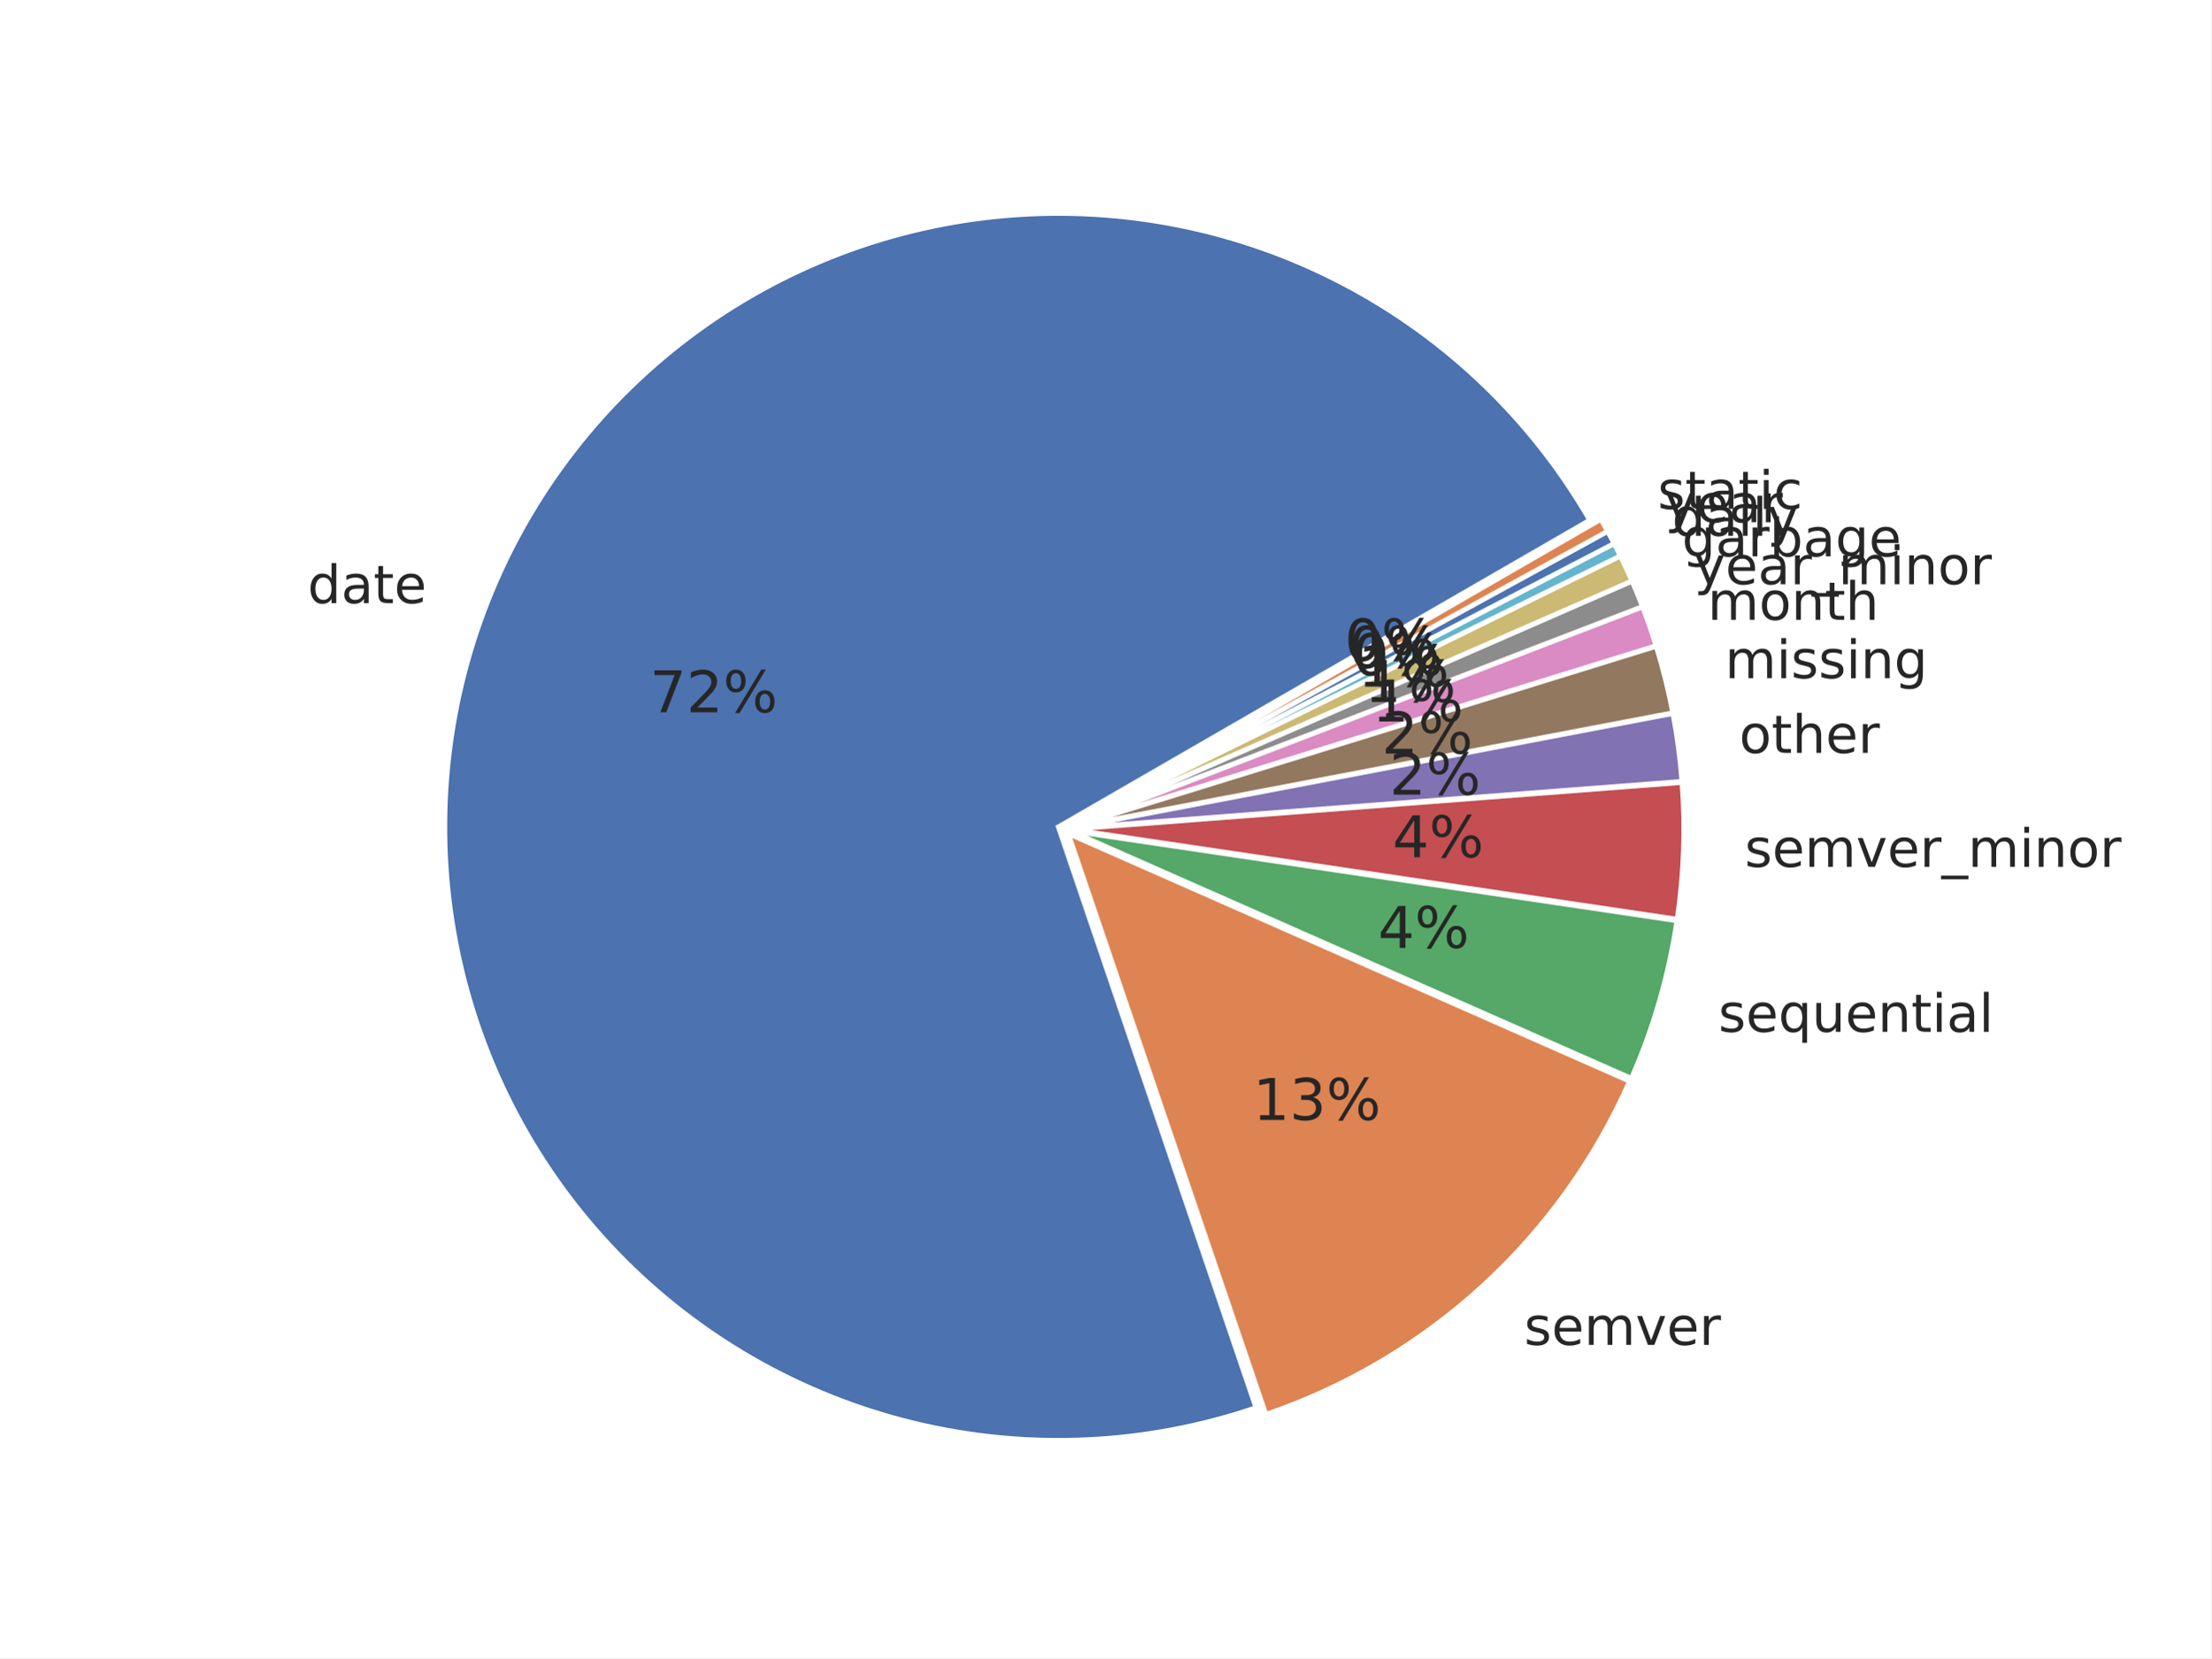
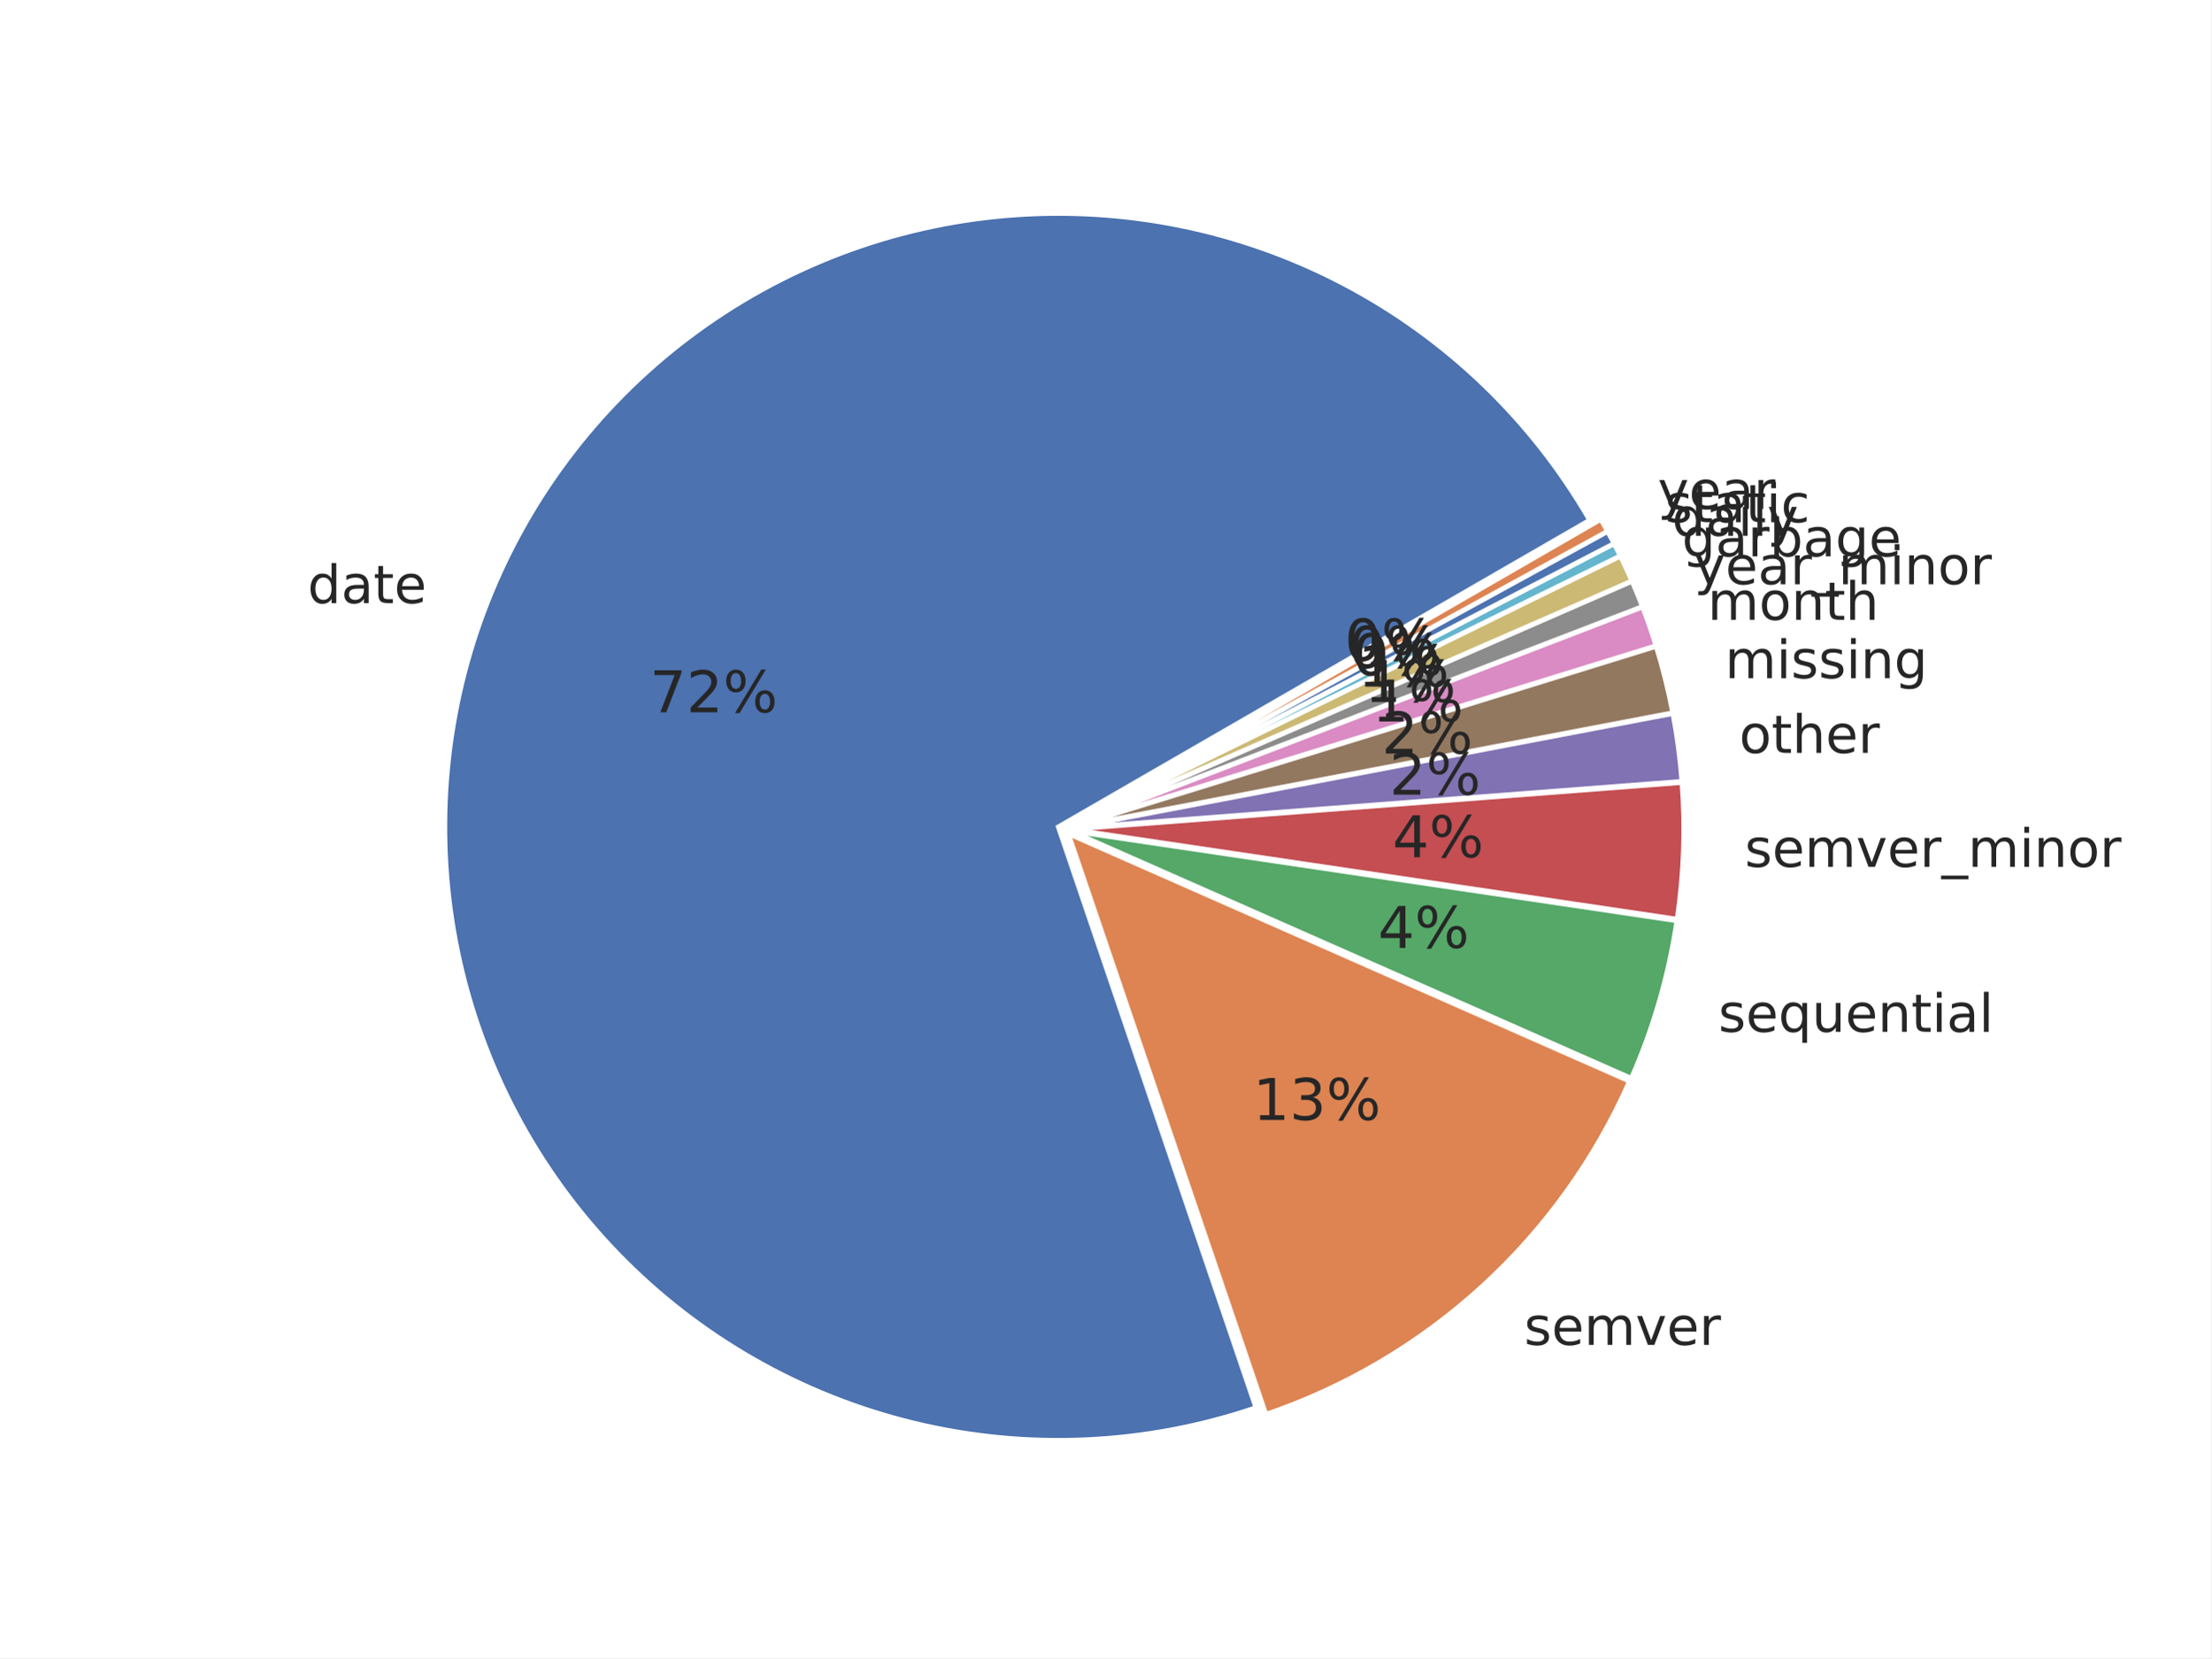
<svg xmlns="http://www.w3.org/2000/svg" xmlns:xlink="http://www.w3.org/1999/xlink" width="460.8pt" height="345.6pt" viewBox="0 0 460.8 345.6" version="1.1">
  <defs>
    <style type="text/css">*{stroke-linejoin: round; stroke-linecap: butt}</style>
  </defs>
  <g id="figure_1">
    <g id="patch_1">
      <path d="M 0 345.6  L 460.8 345.6  L 460.8 0  L 0 0  z " style="fill: #ffffff" />
    </g>
    <g id="axes_1">
      <g id="matplotlib.axis_1" />
      <g id="matplotlib.axis_2" />
      <g id="patch_2">
        <path d="M 331.304 108.414  C 319.192 87.436 301.364 70.324 279.907 59.082  C 258.45 47.84 234.234 42.924 210.091 44.908  C 185.949 46.891 162.86 55.695 143.526 70.289  C 124.191 84.883 109.396 104.675 100.871 127.349  C 92.346 150.023 90.437 174.66 95.368 198.376  C 100.298 222.093 111.868 243.928 128.723 261.326  C 145.579 278.724 167.036 290.979 190.585 296.658  C 214.133 302.337 238.818 301.21 261.751 293.407  L 220.563 172.35  z " style="fill: #4c72b0; stroke: #ffffff; stroke-linejoin: miter" />
      </g>
      <g id="patch_3">
        <path d="M 263.812 294.8  C 280.563 289.101 295.951 279.986 308.998 268.033  C 322.046 256.081 332.472 241.55 339.615 225.361  L 222.624 173.743  z " style="fill: #dd8452; stroke: #ffffff; stroke-linejoin: miter" />
      </g>
      <g id="patch_4">
        <path d="M 339.979 224.773  C 342.289 219.539 344.244 214.157 345.832 208.661  C 347.421 203.165 348.639 197.569 349.478 191.91  L 222.989 173.155  z " style="fill: #55a868; stroke: #ffffff; stroke-linejoin: miter" />
      </g>
      <g id="patch_5">
        <path d="M 349.527 191.601  C 350.226 186.886 350.661 182.135 350.83 177.371  C 350.999 172.608 350.901 167.838 350.537 163.086  L 223.038 172.845  z " style="fill: #c44e52; stroke: #ffffff; stroke-linejoin: miter" />
      </g>
      <g id="patch_6">
        <path d="M 350.527 162.872  C 350.345 160.496 350.097 158.126 349.782 155.764  C 349.468 153.401 349.088 151.049 348.642 148.708  L 223.028 172.631  z " style="fill: #8172b3; stroke: #ffffff; stroke-linejoin: miter" />
      </g>
      <g id="patch_7">
        <path d="M 348.615 148.568  C 348.169 146.227 347.658 143.899 347.082 141.587  C 346.506 139.275 345.866 136.979 345.162 134.702  L 223.001 172.491  z " style="fill: #937860; stroke: #ffffff; stroke-linejoin: miter" />
      </g>
      <g id="patch_8">
        <path d="M 345.129 134.593  C 344.707 133.227 344.261 131.868 343.793 130.518  C 343.325 129.167 342.835 127.824 342.322 126.489  L 222.968 172.381  z " style="fill: #da8bc3; stroke: #ffffff; stroke-linejoin: miter" />
      </g>
      <g id="patch_9">
        <path d="M 342.296 126.423  C 341.954 125.533 341.602 124.647 341.24 123.766  C 340.879 122.884 340.507 122.006 340.125 121.133  L 222.943 172.315  z " style="fill: #8c8c8c; stroke: #ffffff; stroke-linejoin: miter" />
      </g>
      <g id="patch_10">
        <path d="M 340.102 121.08  C 339.721 120.207 339.33 119.338 338.929 118.473  C 338.528 117.608 338.117 116.748 337.697 115.893  L 222.92 172.262  z " style="fill: #ccb974; stroke: #ffffff; stroke-linejoin: miter" />
      </g>
      <g id="patch_11">
        <path d="M 337.679 115.854  C 337.468 115.426 337.256 115 337.041 114.575  C 336.826 114.149 336.609 113.725 336.39 113.302  L 222.902 172.224  z " style="fill: #64b5cd; stroke: #ffffff; stroke-linejoin: miter" />
      </g>
      <g id="patch_12">
        <path d="M 336.376 113.277  C 336.157 112.854 335.935 112.432 335.711 112.012  C 335.486 111.591 335.26 111.172 335.031 110.754  L 222.888 172.198  z " style="fill: #4c72b0; stroke: #ffffff; stroke-linejoin: miter" />
      </g>
      <g id="patch_13">
        <path d="M 335.017 110.729  C 334.788 110.311 334.557 109.894 334.323 109.479  C 334.089 109.064 333.853 108.65 333.615 108.237  L 222.875 172.173  z " style="fill: #dd8452; stroke: #ffffff; stroke-linejoin: miter" />
      </g>
      <g id="text_1">
        <g style="fill: #262626" transform="translate(64.09716 125.7066) scale(0.11 -0.11)">
          <defs>
            <path id="DejaVuSans-47" d="M 2906 2969  L 2906 4863  L 3481 4863  L 3481 0  L 2906 0  L 2906 525  Q 2725 213 2448 61  Q 2172 -91 1784 -91  Q 1150 -91 751 415  Q 353 922 353 1747  Q 353 2572 751 3078  Q 1150 3584 1784 3584  Q 2172 3584 2448 3432  Q 2725 3281 2906 2969  z M 947 1747  Q 947 1113 1208 752  Q 1469 391 1925 391  Q 2381 391 2643 752  Q 2906 1113 2906 1747  Q 2906 2381 2643 2742  Q 2381 3103 1925 3103  Q 1469 3103 1208 2742  Q 947 2381 947 1747  z " transform="scale(0.015625)" />
            <path id="DejaVuSans-44" d="M 2194 1759  Q 1497 1759 1228 1600  Q 959 1441 959 1056  Q 959 750 1161 570  Q 1363 391 1709 391  Q 2188 391 2477 730  Q 2766 1069 2766 1631  L 2766 1759  L 2194 1759  z M 3341 1997  L 3341 0  L 2766 0  L 2766 531  Q 2569 213 2275 61  Q 1981 -91 1556 -91  Q 1019 -91 701 211  Q 384 513 384 1019  Q 384 1609 779 1909  Q 1175 2209 1959 2209  L 2766 2209  L 2766 2266  Q 2766 2663 2505 2880  Q 2244 3097 1772 3097  Q 1472 3097 1187 3025  Q 903 2953 641 2809  L 641 3341  Q 956 3463 1253 3523  Q 1550 3584 1831 3584  Q 2591 3584 2966 3190  Q 3341 2797 3341 1997  z " transform="scale(0.015625)" />
            <path id="DejaVuSans-57" d="M 1172 4494  L 1172 3500  L 2356 3500  L 2356 3053  L 1172 3053  L 1172 1153  Q 1172 725 1289 603  Q 1406 481 1766 481  L 2356 481  L 2356 0  L 1766 0  Q 1100 0 847 248  Q 594 497 594 1153  L 594 3053  L 172 3053  L 172 3500  L 594 3500  L 594 4494  L 1172 4494  z " transform="scale(0.015625)" />
            <path id="DejaVuSans-48" d="M 3597 1894  L 3597 1613  L 953 1613  Q 991 1019 1311 708  Q 1631 397 2203 397  Q 2534 397 2845 478  Q 3156 559 3463 722  L 3463 178  Q 3153 47 2828 -22  Q 2503 -91 2169 -91  Q 1331 -91 842 396  Q 353 884 353 1716  Q 353 2575 817 3079  Q 1281 3584 2069 3584  Q 2775 3584 3186 3129  Q 3597 2675 3597 1894  z M 3022 2063  Q 3016 2534 2758 2815  Q 2500 3097 2075 3097  Q 1594 3097 1305 2825  Q 1016 2553 972 2059  L 3022 2063  z " transform="scale(0.015625)" />
          </defs>
          <use xlink:href="#DejaVuSans-47" />
          <use xlink:href="#DejaVuSans-44" transform="translate(63.48438 0)" />
          <use xlink:href="#DejaVuSans-57" transform="translate(124.7656 0)" />
          <use xlink:href="#DejaVuSans-48" transform="translate(163.9688 0)" />
        </g>
      </g>
      <g id="text_2">
        <g style="fill: #262626" transform="translate(317.6358 280.3199) scale(0.11 -0.11)">
          <defs>
            <path id="DejaVuSans-56" d="M 2834 3397  L 2834 2853  Q 2591 2978 2328 3040  Q 2066 3103 1784 3103  Q 1356 3103 1142 2972  Q 928 2841 928 2578  Q 928 2378 1081 2264  Q 1234 2150 1697 2047  L 1894 2003  Q 2506 1872 2764 1633  Q 3022 1394 3022 966  Q 3022 478 2636 193  Q 2250 -91 1575 -91  Q 1294 -91 989 -36  Q 684 19 347 128  L 347 722  Q 666 556 975 473  Q 1284 391 1588 391  Q 1994 391 2212 530  Q 2431 669 2431 922  Q 2431 1156 2273 1281  Q 2116 1406 1581 1522  L 1381 1569  Q 847 1681 609 1914  Q 372 2147 372 2553  Q 372 3047 722 3315  Q 1072 3584 1716 3584  Q 2034 3584 2315 3537  Q 2597 3491 2834 3397  z " transform="scale(0.015625)" />
            <path id="DejaVuSans-50" d="M 3328 2828  Q 3544 3216 3844 3400  Q 4144 3584 4550 3584  Q 5097 3584 5394 3201  Q 5691 2819 5691 2113  L 5691 0  L 5113 0  L 5113 2094  Q 5113 2597 4934 2840  Q 4756 3084 4391 3084  Q 3944 3084 3684 2787  Q 3425 2491 3425 1978  L 3425 0  L 2847 0  L 2847 2094  Q 2847 2600 2669 2842  Q 2491 3084 2119 3084  Q 1678 3084 1418 2786  Q 1159 2488 1159 1978  L 1159 0  L 581 0  L 581 3500  L 1159 3500  L 1159 2956  Q 1356 3278 1631 3431  Q 1906 3584 2284 3584  Q 2666 3584 2933 3390  Q 3200 3197 3328 2828  z " transform="scale(0.015625)" />
            <path id="DejaVuSans-59" d="M 191 3500  L 800 3500  L 1894 563  L 2988 3500  L 3597 3500  L 2284 0  L 1503 0  L 191 3500  z " transform="scale(0.015625)" />
            <path id="DejaVuSans-55" d="M 2631 2963  Q 2534 3019 2420 3045  Q 2306 3072 2169 3072  Q 1681 3072 1420 2755  Q 1159 2438 1159 1844  L 1159 0  L 581 0  L 581 3500  L 1159 3500  L 1159 2956  Q 1341 3275 1631 3429  Q 1922 3584 2338 3584  Q 2397 3584 2469 3576  Q 2541 3569 2628 3553  L 2631 2963  z " transform="scale(0.015625)" />
          </defs>
          <use xlink:href="#DejaVuSans-56" />
          <use xlink:href="#DejaVuSans-48" transform="translate(52.09375 0)" />
          <use xlink:href="#DejaVuSans-50" transform="translate(113.625 0)" />
          <use xlink:href="#DejaVuSans-59" transform="translate(211.0312 0)" />
          <use xlink:href="#DejaVuSans-48" transform="translate(270.2188 0)" />
          <use xlink:href="#DejaVuSans-55" transform="translate(331.75 0)" />
        </g>
      </g>
      <g id="text_3">
        <g style="fill: #262626" transform="translate(358.1167 215.0693) scale(0.11 -0.11)">
          <defs>
            <path id="DejaVuSans-54" d="M 947 1747  Q 947 1113 1208 752  Q 1469 391 1925 391  Q 2381 391 2643 752  Q 2906 1113 2906 1747  Q 2906 2381 2643 2742  Q 2381 3103 1925 3103  Q 1469 3103 1208 2742  Q 947 2381 947 1747  z M 2906 525  Q 2725 213 2448 61  Q 2172 -91 1784 -91  Q 1150 -91 751 415  Q 353 922 353 1747  Q 353 2572 751 3078  Q 1150 3584 1784 3584  Q 2172 3584 2448 3432  Q 2725 3281 2906 2969  L 2906 3500  L 3481 3500  L 3481 -1331  L 2906 -1331  L 2906 525  z " transform="scale(0.015625)" />
            <path id="DejaVuSans-58" d="M 544 1381  L 544 3500  L 1119 3500  L 1119 1403  Q 1119 906 1312 657  Q 1506 409 1894 409  Q 2359 409 2629 706  Q 2900 1003 2900 1516  L 2900 3500  L 3475 3500  L 3475 0  L 2900 0  L 2900 538  Q 2691 219 2414 64  Q 2138 -91 1772 -91  Q 1169 -91 856 284  Q 544 659 544 1381  z M 1991 3584  L 1991 3584  z " transform="scale(0.015625)" />
            <path id="DejaVuSans-51" d="M 3513 2113  L 3513 0  L 2938 0  L 2938 2094  Q 2938 2591 2744 2837  Q 2550 3084 2163 3084  Q 1697 3084 1428 2787  Q 1159 2491 1159 1978  L 1159 0  L 581 0  L 581 3500  L 1159 3500  L 1159 2956  Q 1366 3272 1645 3428  Q 1925 3584 2291 3584  Q 2894 3584 3203 3211  Q 3513 2838 3513 2113  z " transform="scale(0.015625)" />
            <path id="DejaVuSans-4c" d="M 603 3500  L 1178 3500  L 1178 0  L 603 0  L 603 3500  z M 603 4863  L 1178 4863  L 1178 4134  L 603 4134  L 603 4863  z " transform="scale(0.015625)" />
            <path id="DejaVuSans-4f" d="M 603 4863  L 1178 4863  L 1178 0  L 603 0  L 603 4863  z " transform="scale(0.015625)" />
          </defs>
          <use xlink:href="#DejaVuSans-56" />
          <use xlink:href="#DejaVuSans-48" transform="translate(52.09375 0)" />
          <use xlink:href="#DejaVuSans-54" transform="translate(113.625 0)" />
          <use xlink:href="#DejaVuSans-58" transform="translate(177.1094 0)" />
          <use xlink:href="#DejaVuSans-48" transform="translate(240.4844 0)" />
          <use xlink:href="#DejaVuSans-51" transform="translate(302.0156 0)" />
          <use xlink:href="#DejaVuSans-57" transform="translate(365.3906 0)" />
          <use xlink:href="#DejaVuSans-4c" transform="translate(404.5938 0)" />
          <use xlink:href="#DejaVuSans-44" transform="translate(432.375 0)" />
          <use xlink:href="#DejaVuSans-4f" transform="translate(493.6562 0)" />
        </g>
      </g>
      <g id="text_4">
        <g style="fill: #262626" transform="translate(363.6091 180.6819) scale(0.11 -0.11)">
          <defs>
            <path id="DejaVuSans-42" d="M 3263 -1063  L 3263 -1509  L -63 -1509  L -63 -1063  L 3263 -1063  z " transform="scale(0.015625)" />
            <path id="DejaVuSans-52" d="M 1959 3097  Q 1497 3097 1228 2736  Q 959 2375 959 1747  Q 959 1119 1226 758  Q 1494 397 1959 397  Q 2419 397 2687 759  Q 2956 1122 2956 1747  Q 2956 2369 2687 2733  Q 2419 3097 1959 3097  z M 1959 3584  Q 2709 3584 3137 3096  Q 3566 2609 3566 1747  Q 3566 888 3137 398  Q 2709 -91 1959 -91  Q 1206 -91 779 398  Q 353 888 353 1747  Q 353 2609 779 3096  Q 1206 3584 1959 3584  z " transform="scale(0.015625)" />
          </defs>
          <use xlink:href="#DejaVuSans-56" />
          <use xlink:href="#DejaVuSans-48" transform="translate(52.09375 0)" />
          <use xlink:href="#DejaVuSans-50" transform="translate(113.625 0)" />
          <use xlink:href="#DejaVuSans-59" transform="translate(211.0312 0)" />
          <use xlink:href="#DejaVuSans-48" transform="translate(270.2188 0)" />
          <use xlink:href="#DejaVuSans-55" transform="translate(331.75 0)" />
          <use xlink:href="#DejaVuSans-42" transform="translate(372.8594 0)" />
          <use xlink:href="#DejaVuSans-50" transform="translate(422.8594 0)" />
          <use xlink:href="#DejaVuSans-4c" transform="translate(520.2656 0)" />
          <use xlink:href="#DejaVuSans-51" transform="translate(548.0469 0)" />
          <use xlink:href="#DejaVuSans-52" transform="translate(611.4219 0)" />
          <use xlink:href="#DejaVuSans-55" transform="translate(672.6094 0)" />
        </g>
      </g>
      <g id="text_5">
        <g style="fill: #262626" transform="translate(362.4577 156.9346) scale(0.11 -0.11)">
          <defs>
            <path id="DejaVuSans-4b" d="M 3513 2113  L 3513 0  L 2938 0  L 2938 2094  Q 2938 2591 2744 2837  Q 2550 3084 2163 3084  Q 1697 3084 1428 2787  Q 1159 2491 1159 1978  L 1159 0  L 581 0  L 581 4863  L 1159 4863  L 1159 2956  Q 1366 3272 1645 3428  Q 1925 3584 2291 3584  Q 2894 3584 3203 3211  Q 3513 2838 3513 2113  z " transform="scale(0.015625)" />
          </defs>
          <use xlink:href="#DejaVuSans-52" />
          <use xlink:href="#DejaVuSans-57" transform="translate(61.1875 0)" />
          <use xlink:href="#DejaVuSans-4b" transform="translate(100.3906 0)" />
          <use xlink:href="#DejaVuSans-48" transform="translate(163.7656 0)" />
          <use xlink:href="#DejaVuSans-55" transform="translate(225.2969 0)" />
        </g>
      </g>
      <g id="text_6">
        <g style="fill: #262626" transform="translate(359.4904 141.3542) scale(0.11 -0.11)">
          <defs>
            <path id="DejaVuSans-4a" d="M 2906 1791  Q 2906 2416 2648 2759  Q 2391 3103 1925 3103  Q 1463 3103 1205 2759  Q 947 2416 947 1791  Q 947 1169 1205 825  Q 1463 481 1925 481  Q 2391 481 2648 825  Q 2906 1169 2906 1791  z M 3481 434  Q 3481 -459 3084 -895  Q 2688 -1331 1869 -1331  Q 1566 -1331 1297 -1286  Q 1028 -1241 775 -1147  L 775 -588  Q 1028 -725 1275 -790  Q 1522 -856 1778 -856  Q 2344 -856 2625 -561  Q 2906 -266 2906 331  L 2906 616  Q 2728 306 2450 153  Q 2172 0 1784 0  Q 1141 0 747 490  Q 353 981 353 1791  Q 353 2603 747 3093  Q 1141 3584 1784 3584  Q 2172 3584 2450 3431  Q 2728 3278 2906 2969  L 2906 3500  L 3481 3500  L 3481 434  z " transform="scale(0.015625)" />
          </defs>
          <use xlink:href="#DejaVuSans-50" />
          <use xlink:href="#DejaVuSans-4c" transform="translate(97.40625 0)" />
          <use xlink:href="#DejaVuSans-56" transform="translate(125.1875 0)" />
          <use xlink:href="#DejaVuSans-56" transform="translate(177.2812 0)" />
          <use xlink:href="#DejaVuSans-4c" transform="translate(229.375 0)" />
          <use xlink:href="#DejaVuSans-51" transform="translate(257.1562 0)" />
          <use xlink:href="#DejaVuSans-4a" transform="translate(320.5312 0)" />
        </g>
      </g>
      <g id="text_7">
        <g style="fill: #262626" transform="translate(355.8759 129.1891) scale(0.11 -0.11)">
          <use xlink:href="#DejaVuSans-50" />
          <use xlink:href="#DejaVuSans-52" transform="translate(97.40625 0)" />
          <use xlink:href="#DejaVuSans-51" transform="translate(158.5938 0)" />
          <use xlink:href="#DejaVuSans-57" transform="translate(221.9688 0)" />
          <use xlink:href="#DejaVuSans-4b" transform="translate(261.1719 0)" />
        </g>
      </g>
      <g id="text_8">
        <g style="fill: #262626" transform="translate(353.0701 121.7685) scale(0.11 -0.11)">
          <defs>
            <path id="DejaVuSans-5c" d="M 2059 -325  Q 1816 -950 1584 -1140  Q 1353 -1331 966 -1331  L 506 -1331  L 506 -850  L 844 -850  Q 1081 -850 1212 -737  Q 1344 -625 1503 -206  L 1606 56  L 191 3500  L 800 3500  L 1894 763  L 2988 3500  L 3597 3500  L 2059 -325  z " transform="scale(0.015625)" />
          </defs>
          <use xlink:href="#DejaVuSans-5c" />
          <use xlink:href="#DejaVuSans-48" transform="translate(59.1875 0)" />
          <use xlink:href="#DejaVuSans-44" transform="translate(120.7188 0)" />
          <use xlink:href="#DejaVuSans-55" transform="translate(182 0)" />
          <use xlink:href="#DejaVuSans-42" transform="translate(223.1094 0)" />
          <use xlink:href="#DejaVuSans-50" transform="translate(273.1094 0)" />
          <use xlink:href="#DejaVuSans-4c" transform="translate(370.5156 0)" />
          <use xlink:href="#DejaVuSans-51" transform="translate(398.2969 0)" />
          <use xlink:href="#DejaVuSans-52" transform="translate(461.6719 0)" />
          <use xlink:href="#DejaVuSans-55" transform="translate(522.8594 0)" />
        </g>
      </g>
      <g id="text_9">
        <g style="fill: #262626" transform="translate(350.5297 115.9521) scale(0.11 -0.11)">
          <defs>
            <path id="DejaVuSans-45" d="M 3116 1747  Q 3116 2381 2855 2742  Q 2594 3103 2138 3103  Q 1681 3103 1420 2742  Q 1159 2381 1159 1747  Q 1159 1113 1420 752  Q 1681 391 2138 391  Q 2594 391 2855 752  Q 3116 1113 3116 1747  z M 1159 2969  Q 1341 3281 1617 3432  Q 1894 3584 2278 3584  Q 2916 3584 3314 3078  Q 3713 2572 3713 1747  Q 3713 922 3314 415  Q 2916 -91 2278 -91  Q 1894 -91 1617 61  Q 1341 213 1159 525  L 1159 0  L 581 0  L 581 4863  L 1159 4863  L 1159 2969  z " transform="scale(0.015625)" />
          </defs>
          <use xlink:href="#DejaVuSans-4a" />
          <use xlink:href="#DejaVuSans-44" transform="translate(63.48438 0)" />
          <use xlink:href="#DejaVuSans-55" transform="translate(124.7656 0)" />
          <use xlink:href="#DejaVuSans-45" transform="translate(165.875 0)" />
          <use xlink:href="#DejaVuSans-44" transform="translate(229.3594 0)" />
          <use xlink:href="#DejaVuSans-4a" transform="translate(290.6406 0)" />
          <use xlink:href="#DejaVuSans-48" transform="translate(354.125 0)" />
        </g>
      </g>
      <g id="text_10">
        <g style="fill: #262626" transform="translate(348.4551 111.6675) scale(0.11 -0.11)">
          <use xlink:href="#DejaVuSans-47" />
          <use xlink:href="#DejaVuSans-44" transform="translate(63.48438 0)" />
          <use xlink:href="#DejaVuSans-4c" transform="translate(124.7656 0)" />
          <use xlink:href="#DejaVuSans-4f" transform="translate(152.5469 0)" />
          <use xlink:href="#DejaVuSans-5c" transform="translate(180.3281 0)" />
        </g>
      </g>
      <g id="text_11">
-         <g style="fill: #262626" transform="translate(346.9927 108.8504) scale(0.11 -0.11)">
-           <use xlink:href="#DejaVuSans-5c" />
-           <use xlink:href="#DejaVuSans-48" transform="translate(59.1875 0)" />
-           <use xlink:href="#DejaVuSans-44" transform="translate(120.7188 0)" />
-           <use xlink:href="#DejaVuSans-55" transform="translate(182 0)" />
-         </g>
-       </g>
-       <g id="text_12">
-         <g style="fill: #262626" transform="translate(345.4677 106.0676) scale(0.11 -0.11)">
+         <g style="fill: #262626" transform="translate(346.9927 108.8508) scale(0.11 -0.11)">
          <defs>
            <path id="DejaVuSans-46" d="M 3122 3366  L 3122 2828  Q 2878 2963 2633 3030  Q 2388 3097 2138 3097  Q 1578 3097 1268 2742  Q 959 2388 959 1747  Q 959 1106 1268 751  Q 1578 397 2138 397  Q 2388 397 2633 464  Q 2878 531 3122 666  L 3122 134  Q 2881 22 2623 -34  Q 2366 -91 2075 -91  Q 1284 -91 818 406  Q 353 903 353 1747  Q 353 2603 823 3093  Q 1294 3584 2113 3584  Q 2378 3584 2631 3529  Q 2884 3475 3122 3366  z " transform="scale(0.015625)" />
          </defs>
          <use xlink:href="#DejaVuSans-56" />
          <use xlink:href="#DejaVuSans-57" transform="translate(52.09375 0)" />
          <use xlink:href="#DejaVuSans-44" transform="translate(91.29688 0)" />
          <use xlink:href="#DejaVuSans-57" transform="translate(152.5781 0)" />
          <use xlink:href="#DejaVuSans-4c" transform="translate(191.7812 0)" />
          <use xlink:href="#DejaVuSans-46" transform="translate(219.5625 0)" />
        </g>
      </g>
+       <g id="text_12">
+         <g style="fill: #262626" transform="translate(345.4677 106.0671) scale(0.11 -0.11)">
+           <use xlink:href="#DejaVuSans-5c" />
+           <use xlink:href="#DejaVuSans-48" transform="translate(59.1875 0)" />
+           <use xlink:href="#DejaVuSans-44" transform="translate(120.7188 0)" />
+           <use xlink:href="#DejaVuSans-55" transform="translate(182 0)" />
+         </g>
+       </g>
      <g id="text_13">
        <g style="fill: #262626" transform="translate(135.4122 148.4665) scale(0.12 -0.12)">
          <defs>
            <path id="DejaVuSans-1a" d="M 525 4666  L 3525 4666  L 3525 4397  L 1831 0  L 1172 0  L 2766 4134  L 525 4134  L 525 4666  z " transform="scale(0.015625)" />
            <path id="DejaVuSans-15" d="M 1228 531  L 3431 531  L 3431 0  L 469 0  L 469 531  Q 828 903 1448 1529  Q 2069 2156 2228 2338  Q 2531 2678 2651 2914  Q 2772 3150 2772 3378  Q 2772 3750 2511 3984  Q 2250 4219 1831 4219  Q 1534 4219 1204 4116  Q 875 4013 500 3803  L 500 4441  Q 881 4594 1212 4672  Q 1544 4750 1819 4750  Q 2544 4750 2975 4387  Q 3406 4025 3406 3419  Q 3406 3131 3298 2873  Q 3191 2616 2906 2266  Q 2828 2175 2409 1742  Q 1991 1309 1228 531  z " transform="scale(0.015625)" />
            <path id="DejaVuSans-8" d="M 4653 2053  Q 4381 2053 4226 1822  Q 4072 1591 4072 1178  Q 4072 772 4226 539  Q 4381 306 4653 306  Q 4919 306 5073 539  Q 5228 772 5228 1178  Q 5228 1588 5073 1820  Q 4919 2053 4653 2053  z M 4653 2450  Q 5147 2450 5437 2106  Q 5728 1763 5728 1178  Q 5728 594 5436 251  Q 5144 -91 4653 -91  Q 4153 -91 3862 251  Q 3572 594 3572 1178  Q 3572 1766 3864 2108  Q 4156 2450 4653 2450  z M 1428 4353  Q 1159 4353 1004 4120  Q 850 3888 850 3481  Q 850 3069 1003 2837  Q 1156 2606 1428 2606  Q 1700 2606 1854 2837  Q 2009 3069 2009 3481  Q 2009 3884 1853 4118  Q 1697 4353 1428 4353  z M 4250 4750  L 4750 4750  L 1831 -91  L 1331 -91  L 4250 4750  z M 1428 4750  Q 1922 4750 2215 4408  Q 2509 4066 2509 3481  Q 2509 2891 2217 2550  Q 1925 2209 1428 2209  Q 931 2209 642 2551  Q 353 2894 353 3481  Q 353 4063 643 4406  Q 934 4750 1428 4750  z " transform="scale(0.015625)" />
          </defs>
          <use xlink:href="#DejaVuSans-1a" />
          <use xlink:href="#DejaVuSans-15" transform="translate(63.625 0)" />
          <use xlink:href="#DejaVuSans-8" transform="translate(127.25 0)" />
        </g>
      </g>
      <g id="text_14">
        <g style="fill: #262626" transform="translate(261.1126 233.4344) scale(0.12 -0.12)">
          <defs>
            <path id="DejaVuSans-14" d="M 794 531  L 1825 531  L 1825 4091  L 703 3866  L 703 4441  L 1819 4666  L 2450 4666  L 2450 531  L 3481 531  L 3481 0  L 794 0  L 794 531  z " transform="scale(0.015625)" />
            <path id="DejaVuSans-16" d="M 2597 2516  Q 3050 2419 3304 2112  Q 3559 1806 3559 1356  Q 3559 666 3084 287  Q 2609 -91 1734 -91  Q 1441 -91 1130 -33  Q 819 25 488 141  L 488 750  Q 750 597 1062 519  Q 1375 441 1716 441  Q 2309 441 2620 675  Q 2931 909 2931 1356  Q 2931 1769 2642 2001  Q 2353 2234 1838 2234  L 1294 2234  L 1294 2753  L 1863 2753  Q 2328 2753 2575 2939  Q 2822 3125 2822 3475  Q 2822 3834 2567 4026  Q 2313 4219 1838 4219  Q 1578 4219 1281 4162  Q 984 4106 628 3988  L 628 4550  Q 988 4650 1302 4700  Q 1616 4750 1894 4750  Q 2613 4750 3031 4423  Q 3450 4097 3450 3541  Q 3450 3153 3228 2886  Q 3006 2619 2597 2516  z " transform="scale(0.015625)" />
          </defs>
          <use xlink:href="#DejaVuSans-14" />
          <use xlink:href="#DejaVuSans-16" transform="translate(63.625 0)" />
          <use xlink:href="#DejaVuSans-8" transform="translate(127.25 0)" />
        </g>
      </g>
      <g id="text_15">
        <g style="fill: #262626" transform="translate(287.1764 197.5757) scale(0.12 -0.12)">
          <defs>
            <path id="DejaVuSans-17" d="M 2419 4116  L 825 1625  L 2419 1625  L 2419 4116  z M 2253 4666  L 3047 4666  L 3047 1625  L 3713 1625  L 3713 1100  L 3047 1100  L 3047 0  L 2419 0  L 2419 1100  L 313 1100  L 313 1709  L 2253 4666  z " transform="scale(0.015625)" />
          </defs>
          <use xlink:href="#DejaVuSans-17" />
          <use xlink:href="#DejaVuSans-8" transform="translate(63.625 0)" />
        </g>
      </g>
      <g id="text_16">
        <g style="fill: #262626" transform="translate(290.1948 178.6781) scale(0.12 -0.12)">
          <use xlink:href="#DejaVuSans-17" />
          <use xlink:href="#DejaVuSans-8" transform="translate(63.625 0)" />
        </g>
      </g>
      <g id="text_17">
        <g style="fill: #262626" transform="translate(289.562 165.6278) scale(0.12 -0.12)">
          <use xlink:href="#DejaVuSans-15" />
          <use xlink:href="#DejaVuSans-8" transform="translate(63.625 0)" />
        </g>
      </g>
      <g id="text_18">
        <g style="fill: #262626" transform="translate(287.9313 157.0656) scale(0.12 -0.12)">
          <use xlink:href="#DejaVuSans-15" />
          <use xlink:href="#DejaVuSans-8" transform="translate(63.625 0)" />
        </g>
      </g>
      <g id="text_19">
        <g style="fill: #262626" transform="translate(285.9449 150.3803) scale(0.12 -0.12)">
          <use xlink:href="#DejaVuSans-14" />
          <use xlink:href="#DejaVuSans-8" transform="translate(63.625 0)" />
        </g>
      </g>
      <g id="text_20">
        <g style="fill: #262626" transform="translate(284.403 146.3023) scale(0.12 -0.12)">
          <use xlink:href="#DejaVuSans-14" />
          <use xlink:href="#DejaVuSans-8" transform="translate(63.625 0)" />
        </g>
      </g>
      <g id="text_21">
        <g style="fill: #262626" transform="translate(283.007 143.1059) scale(0.12 -0.12)">
          <use xlink:href="#DejaVuSans-14" />
          <use xlink:href="#DejaVuSans-8" transform="translate(63.625 0)" />
        </g>
      </g>
      <g id="text_22">
        <g style="fill: #262626" transform="translate(281.8669 140.7513) scale(0.12 -0.12)">
          <defs>
            <path id="DejaVuSans-13" d="M 2034 4250  Q 1547 4250 1301 3770  Q 1056 3291 1056 2328  Q 1056 1369 1301 889  Q 1547 409 2034 409  Q 2525 409 2770 889  Q 3016 1369 3016 2328  Q 3016 3291 2770 3770  Q 2525 4250 2034 4250  z M 2034 4750  Q 2819 4750 3233 4129  Q 3647 3509 3647 2328  Q 3647 1150 3233 529  Q 2819 -91 2034 -91  Q 1250 -91 836 529  Q 422 1150 422 2328  Q 422 3509 836 4129  Q 1250 4750 2034 4750  z " transform="scale(0.015625)" />
          </defs>
          <use xlink:href="#DejaVuSans-13" />
          <use xlink:href="#DejaVuSans-8" transform="translate(63.625 0)" />
        </g>
      </g>
      <g id="text_23">
        <g style="fill: #262626" transform="translate(281.0632 139.2034) scale(0.12 -0.12)">
          <use xlink:href="#DejaVuSans-13" />
          <use xlink:href="#DejaVuSans-8" transform="translate(63.625 0)" />
        </g>
      </g>
      <g id="text_24">
        <g style="fill: #262626" transform="translate(280.2252 137.6739) scale(0.12 -0.12)">
          <use xlink:href="#DejaVuSans-13" />
          <use xlink:href="#DejaVuSans-8" transform="translate(63.625 0)" />
        </g>
      </g>
    </g>
  </g>
</svg>
